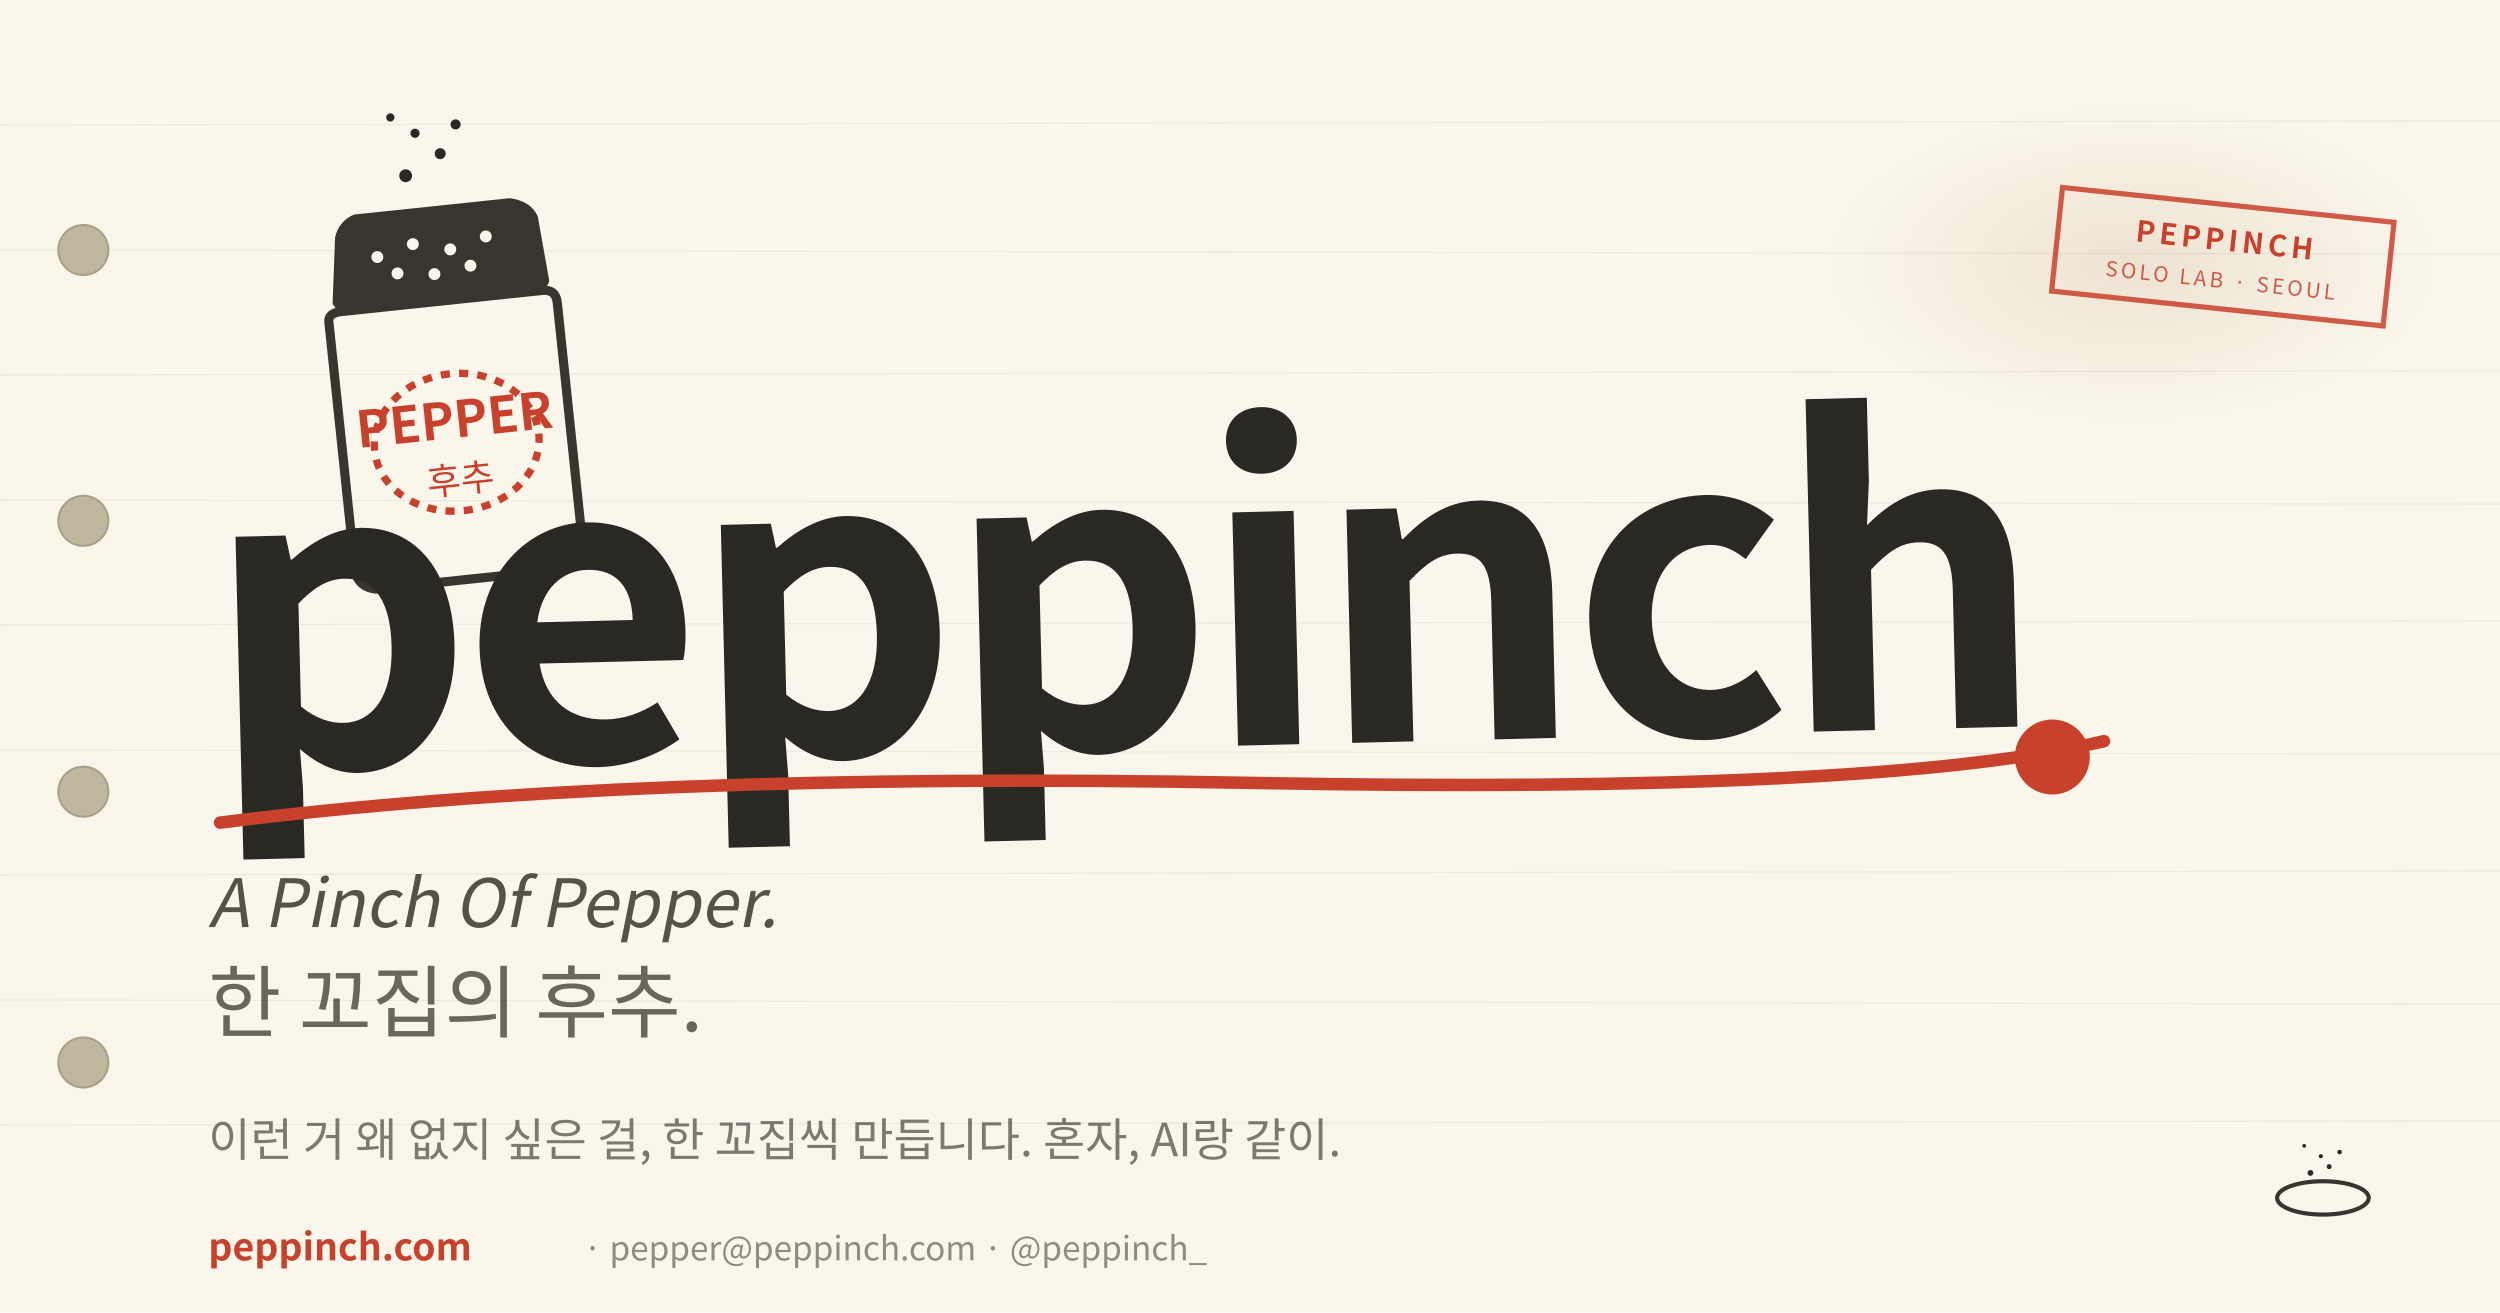
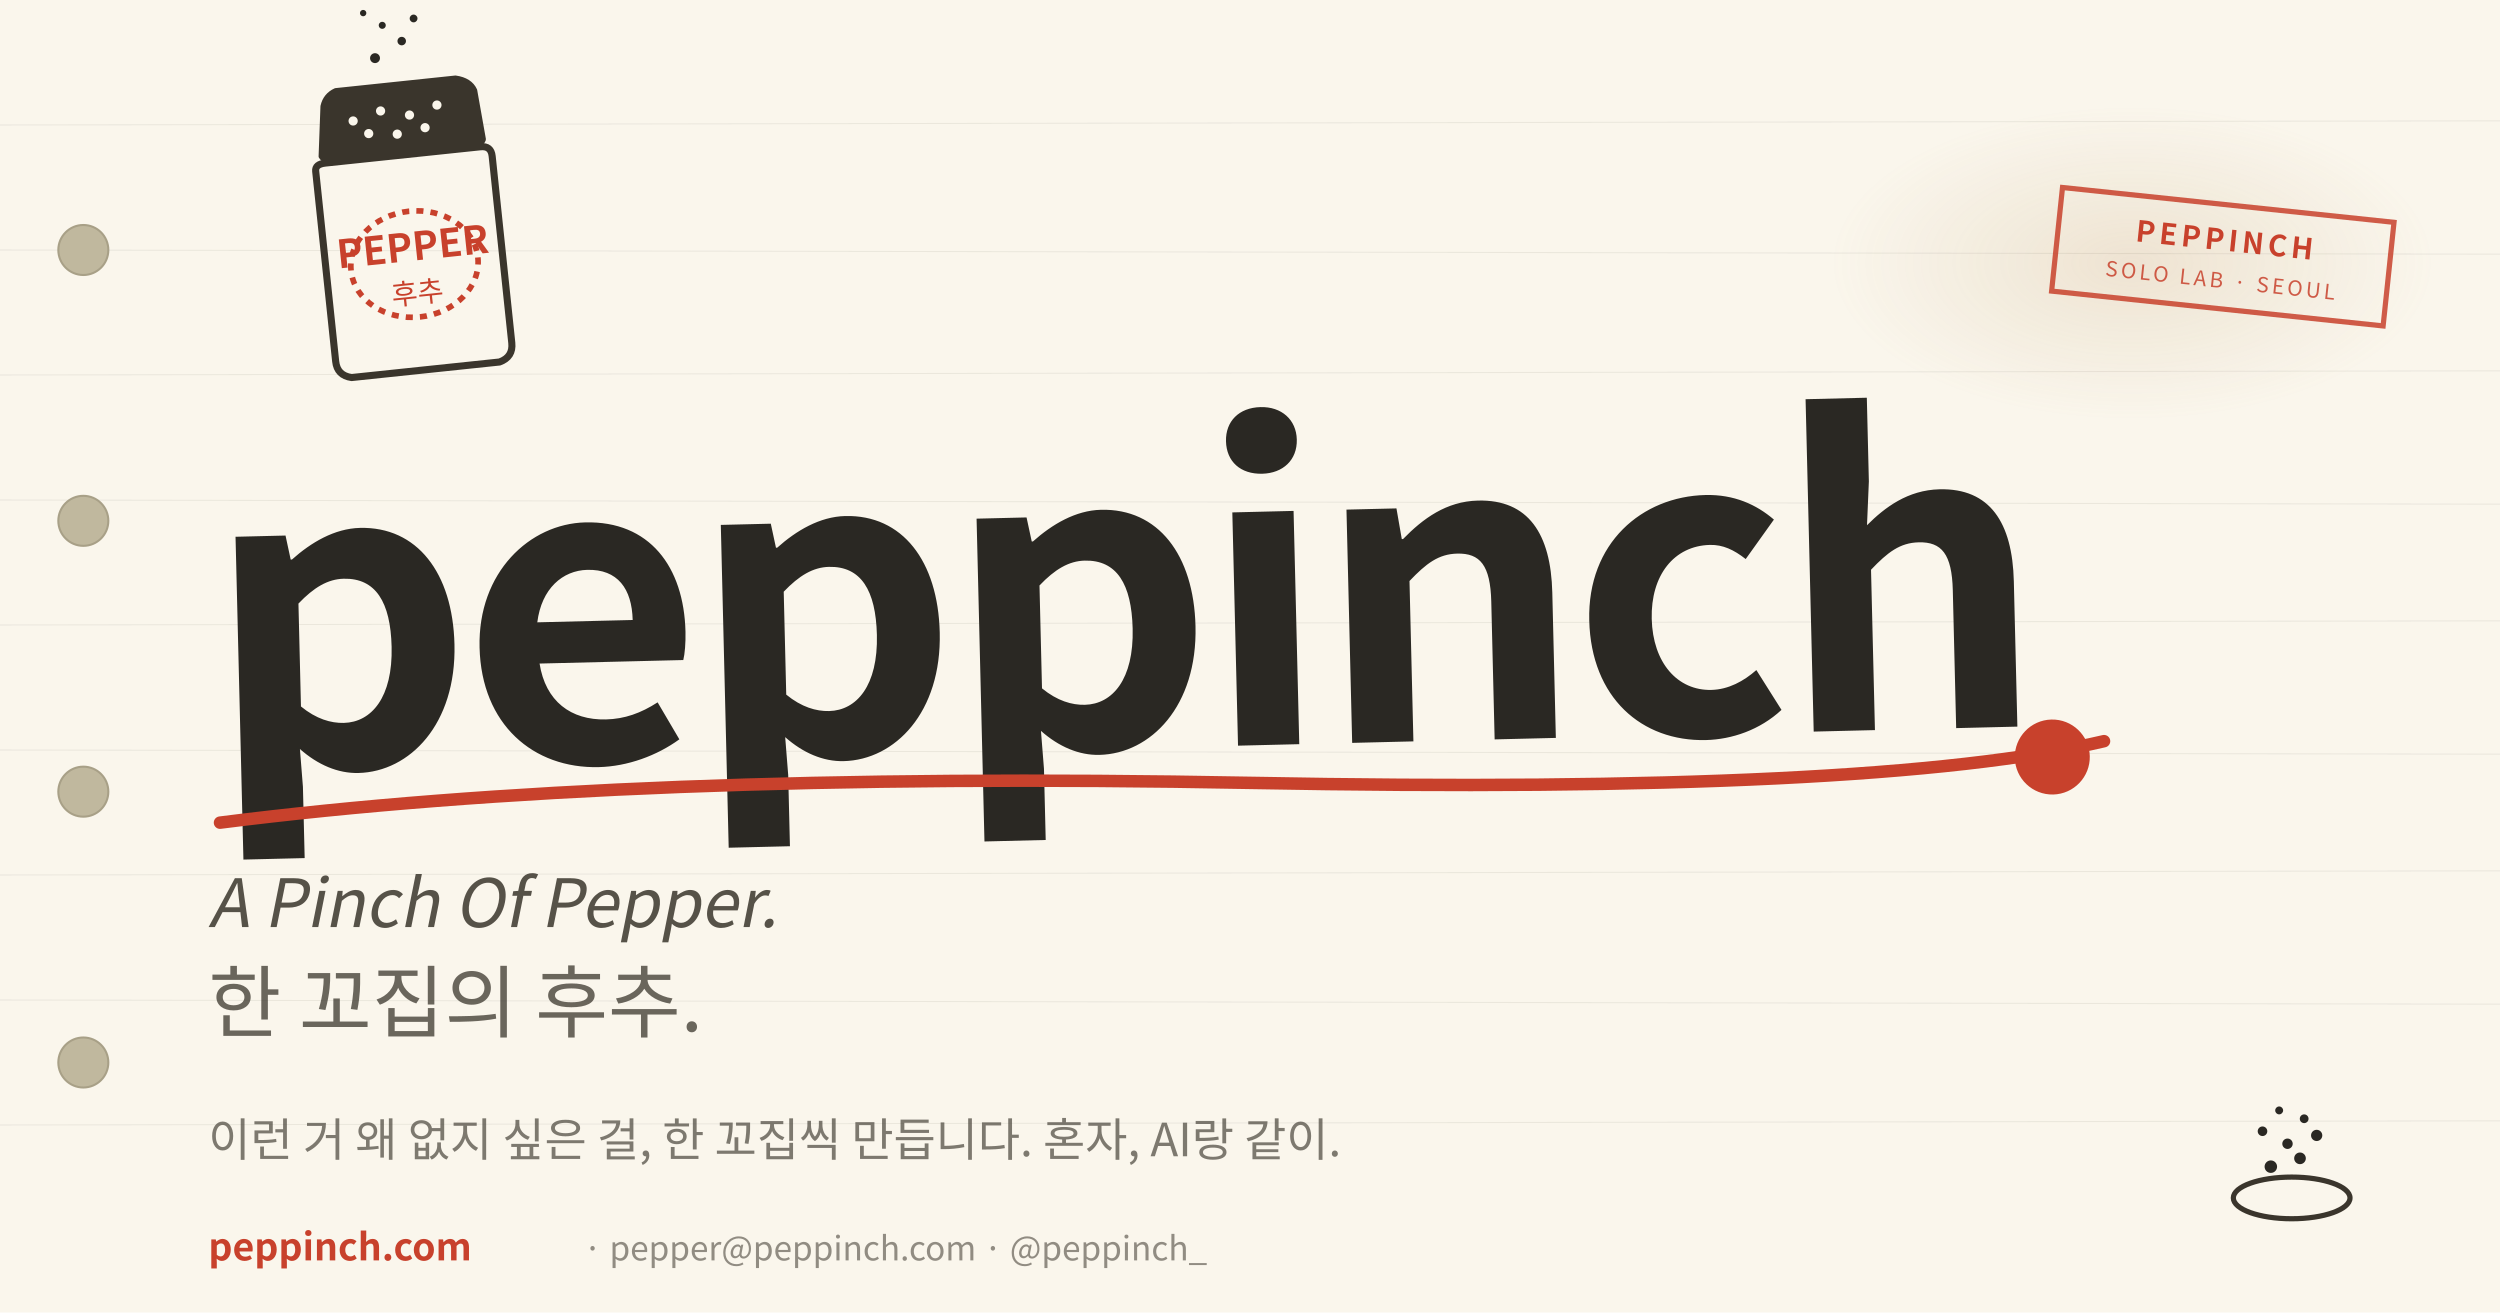
<svg xmlns="http://www.w3.org/2000/svg" width="1200" height="630" viewBox="0 0 1200 630">
  <defs>
    <filter id="grain" x="0%" y="0%" width="100%" height="100%">
      <feTurbulence baseFrequency="0.9" numOctaves="2" stitchTiles="stitch" />
      <feColorMatrix values="0 0 0 0 0.15  0 0 0 0 0.13  0 0 0 0 0.08  0 0 0 0.08 0" />
      <feComposite operator="in" in2="SourceGraphic" />
    </filter>
    <radialGradient id="coffee" cx="85%" cy="20%" r="12%">
      <stop offset="0%" stop-color="rgb(168,120,60)" stop-opacity="0.15" />
      <stop offset="100%" stop-color="rgb(168,120,60)" stop-opacity="0" />
    </radialGradient>
  </defs>
  <rect width="1200" height="630" fill="#FAF6EC" />
  <rect width="1200" height="630" fill="url(#coffee)" />
  <g opacity="0.08" stroke="#3A352C" stroke-width="0.5">
    <line x1="0" y1="60" x2="1200" y2="58" />
    <line x1="0" y1="120" x2="1200" y2="122" />
    <line x1="0" y1="180" x2="1200" y2="178" />
    <line x1="0" y1="240" x2="1200" y2="242" />
    <line x1="0" y1="300" x2="1200" y2="298" />
    <line x1="0" y1="360" x2="1200" y2="362" />
    <line x1="0" y1="420" x2="1200" y2="418" />
    <line x1="0" y1="480" x2="1200" y2="482" />
    <line x1="0" y1="540" x2="1200" y2="538" />
  </g>
  <g>
    <circle cx="40" cy="120" r="12" fill="#C0B89E" stroke="#A8A087" stroke-width="1" />
    <circle cx="40" cy="250" r="12" fill="#C0B89E" stroke="#A8A087" stroke-width="1" />
    <circle cx="40" cy="380" r="12" fill="#C0B89E" stroke="#A8A087" stroke-width="1" />
    <circle cx="40" cy="510" r="12" fill="#C0B89E" stroke="#A8A087" stroke-width="1" />
  </g>
-   <g transform="translate(130, 100) rotate(-6) scale(2.2)">
+   <g transform="translate(130, 40) rotate(-6) scale(1.7)">
    <path d="M14,8 Q15,5 18,4 L52,4 Q56,5 57,8 L58,22 Q57,24 54,24 L16,24 Q13,24 12,22 Z" fill="#3A352C" stroke="#3A352C" stroke-width="1.5" stroke-linejoin="round" />
    <circle cx="22" cy="13" r="1.3" fill="#FAF6EC" />
    <circle cx="30" cy="11" r="1.3" fill="#FAF6EC" />
    <circle cx="38" cy="13" r="1.3" fill="#FAF6EC" />
    <circle cx="46" cy="11" r="1.3" fill="#FAF6EC" />
    <circle cx="26" cy="17" r="1.3" fill="#FAF6EC" />
    <circle cx="34" cy="18" r="1.3" fill="#FAF6EC" />
    <circle cx="42" cy="17" r="1.3" fill="#FAF6EC" />
    <path d="M10,26 Q10,24 13,24 L57,24 Q60,24 60,27 L60,80 Q60,84 56,85 L14,85 Q10,84 10,80 Z" fill="none" stroke="#3A352C" stroke-width="2" stroke-linejoin="round" />
    <ellipse cx="35" cy="55" rx="18" ry="15" fill="none" stroke="#C8412C" stroke-width="1.6" stroke-dasharray="2 2" />
    <text x="35" y="54" text-anchor="middle" font-family="Apple SD Gothic Neo, AppleGothic, Noto Sans CJK KR, Helvetica, Arial, sans-serif" font-size="11" fill="#C8412C" font-weight="700">PEPPER</text>
    <text x="35" y="66" text-anchor="middle" font-family="Apple SD Gothic Neo, AppleGothic, Noto Sans CJK KR, Helvetica, Arial, sans-serif" font-size="8" fill="#C8412C">후추</text>
    <circle cx="30" cy="-4" r="1.4" fill="#2A2823" />
    <circle cx="38" cy="-8" r="1.2" fill="#2A2823" />
    <circle cx="33" cy="-13" r="1" fill="#2A2823" />
    <circle cx="42" cy="-14" r="1.1" fill="#2A2823" />
    <circle cx="28" cy="-17" r="0.9" fill="#2A2823" />
  </g>
  <text x="100" y="370" font-family="Apple SD Gothic Neo, AppleGothic, Noto Sans CJK KR, Helvetica, Arial, sans-serif" font-size="200" font-weight="900" fill="#2A2823" letter-spacing="-6" transform="rotate(-1.4 100 370)">peppinch</text>
  <circle cx="985" cy="385" r="18" fill="#C8412C" transform="rotate(-1.4 100 370)" />
  <path d="M105,395 Q300,375 600,388 T1010,378" fill="none" stroke="#C8412C" stroke-width="6" stroke-linecap="round" transform="rotate(-1.4 100 370)" />
  <text x="100" y="445" font-family="Apple SD Gothic Neo, AppleGothic, Noto Sans CJK KR, Helvetica, Arial, sans-serif" font-size="32" font-style="italic" fill="#3A352C" opacity="0.85">A Pinch Of Pepper.</text>
  <text x="100" y="495" font-family="Apple SD Gothic Neo, AppleGothic, Noto Sans CJK KR, Helvetica, Arial, sans-serif" font-size="38" font-weight="400" fill="#3A352C" opacity="0.75">한 꼬집의 후추.</text>
  <text x="100" y="555" font-family="Apple SD Gothic Neo, AppleGothic, Noto Sans CJK KR, Helvetica, Arial, sans-serif" font-size="22" fill="#3A352C" opacity="0.65">
    이런 거 왜 없지 싶은 걸, 한 꼬집씩 만듭니다. 혼자, AI랑 같이.
  </text>
  <g transform="translate(990, 90) rotate(6)">
    <rect x="0" y="0" width="160" height="50" fill="none" stroke="#C8412C" stroke-width="2.5" opacity="0.85" />
    <text x="80" y="22" text-anchor="middle" font-family="Apple SD Gothic Neo, AppleGothic, Noto Sans CJK KR, Helvetica, Arial, sans-serif" font-size="14" font-weight="700" fill="#C8412C" letter-spacing="2">PEPPINCH</text>
    <text x="80" y="40" text-anchor="middle" font-family="Apple SD Gothic Neo, AppleGothic, Noto Sans CJK KR, Helvetica, Arial, sans-serif" font-size="10" fill="#C8412C" opacity="0.85" letter-spacing="1.5">SOLO LAB · SEOUL</text>
  </g>
  <text x="100" y="605" font-family="Apple SD Gothic Neo, AppleGothic, Noto Sans CJK KR, Helvetica, Arial, sans-serif" font-size="18" font-weight="600" fill="#C8412C">peppinch.com</text>
  <text x="280" y="605" font-family="Apple SD Gothic Neo, AppleGothic, Noto Sans CJK KR, Helvetica, Arial, sans-serif" font-size="16" fill="#3A352C" opacity="0.55">· pepper@peppinch.com · @peppinch_</text>
-   <g transform="translate(1115, 575)">
-     <ellipse cx="0" cy="0" rx="22" ry="8" fill="none" stroke="#3A352C" stroke-width="2" />
-     <circle cx="-6" cy="-12" r="1.4" fill="#2A2823" />
-     <circle cx="3" cy="-15" r="1.2" fill="#2A2823" />
-     <circle cx="-1" cy="-20" r="1" fill="#2A2823" />
-     <circle cx="8" cy="-22" r="1.1" fill="#2A2823" />
-     <circle cx="-9" cy="-25" r="0.9" fill="#2A2823" />
+   <g transform="translate(1100, 575)">
+     <ellipse cx="0" cy="0" rx="28" ry="10" fill="none" stroke="#3A352C" stroke-width="2.5" />
+     <circle cx="-10" cy="-15" r="3" fill="#2A2823" />
+     <circle cx="4" cy="-19" r="2.8" fill="#2A2823" />
+     <circle cx="-2" cy="-26" r="2.5" fill="#2A2823" />
+     <circle cx="12" cy="-30" r="2.7" fill="#2A2823" />
+     <circle cx="-14" cy="-32" r="2.3" fill="#2A2823" />
+     <circle cx="6" cy="-38" r="2.1" fill="#2A2823" />
+     <circle cx="-6" cy="-42" r="1.9" fill="#2A2823" />
  </g>
</svg>
